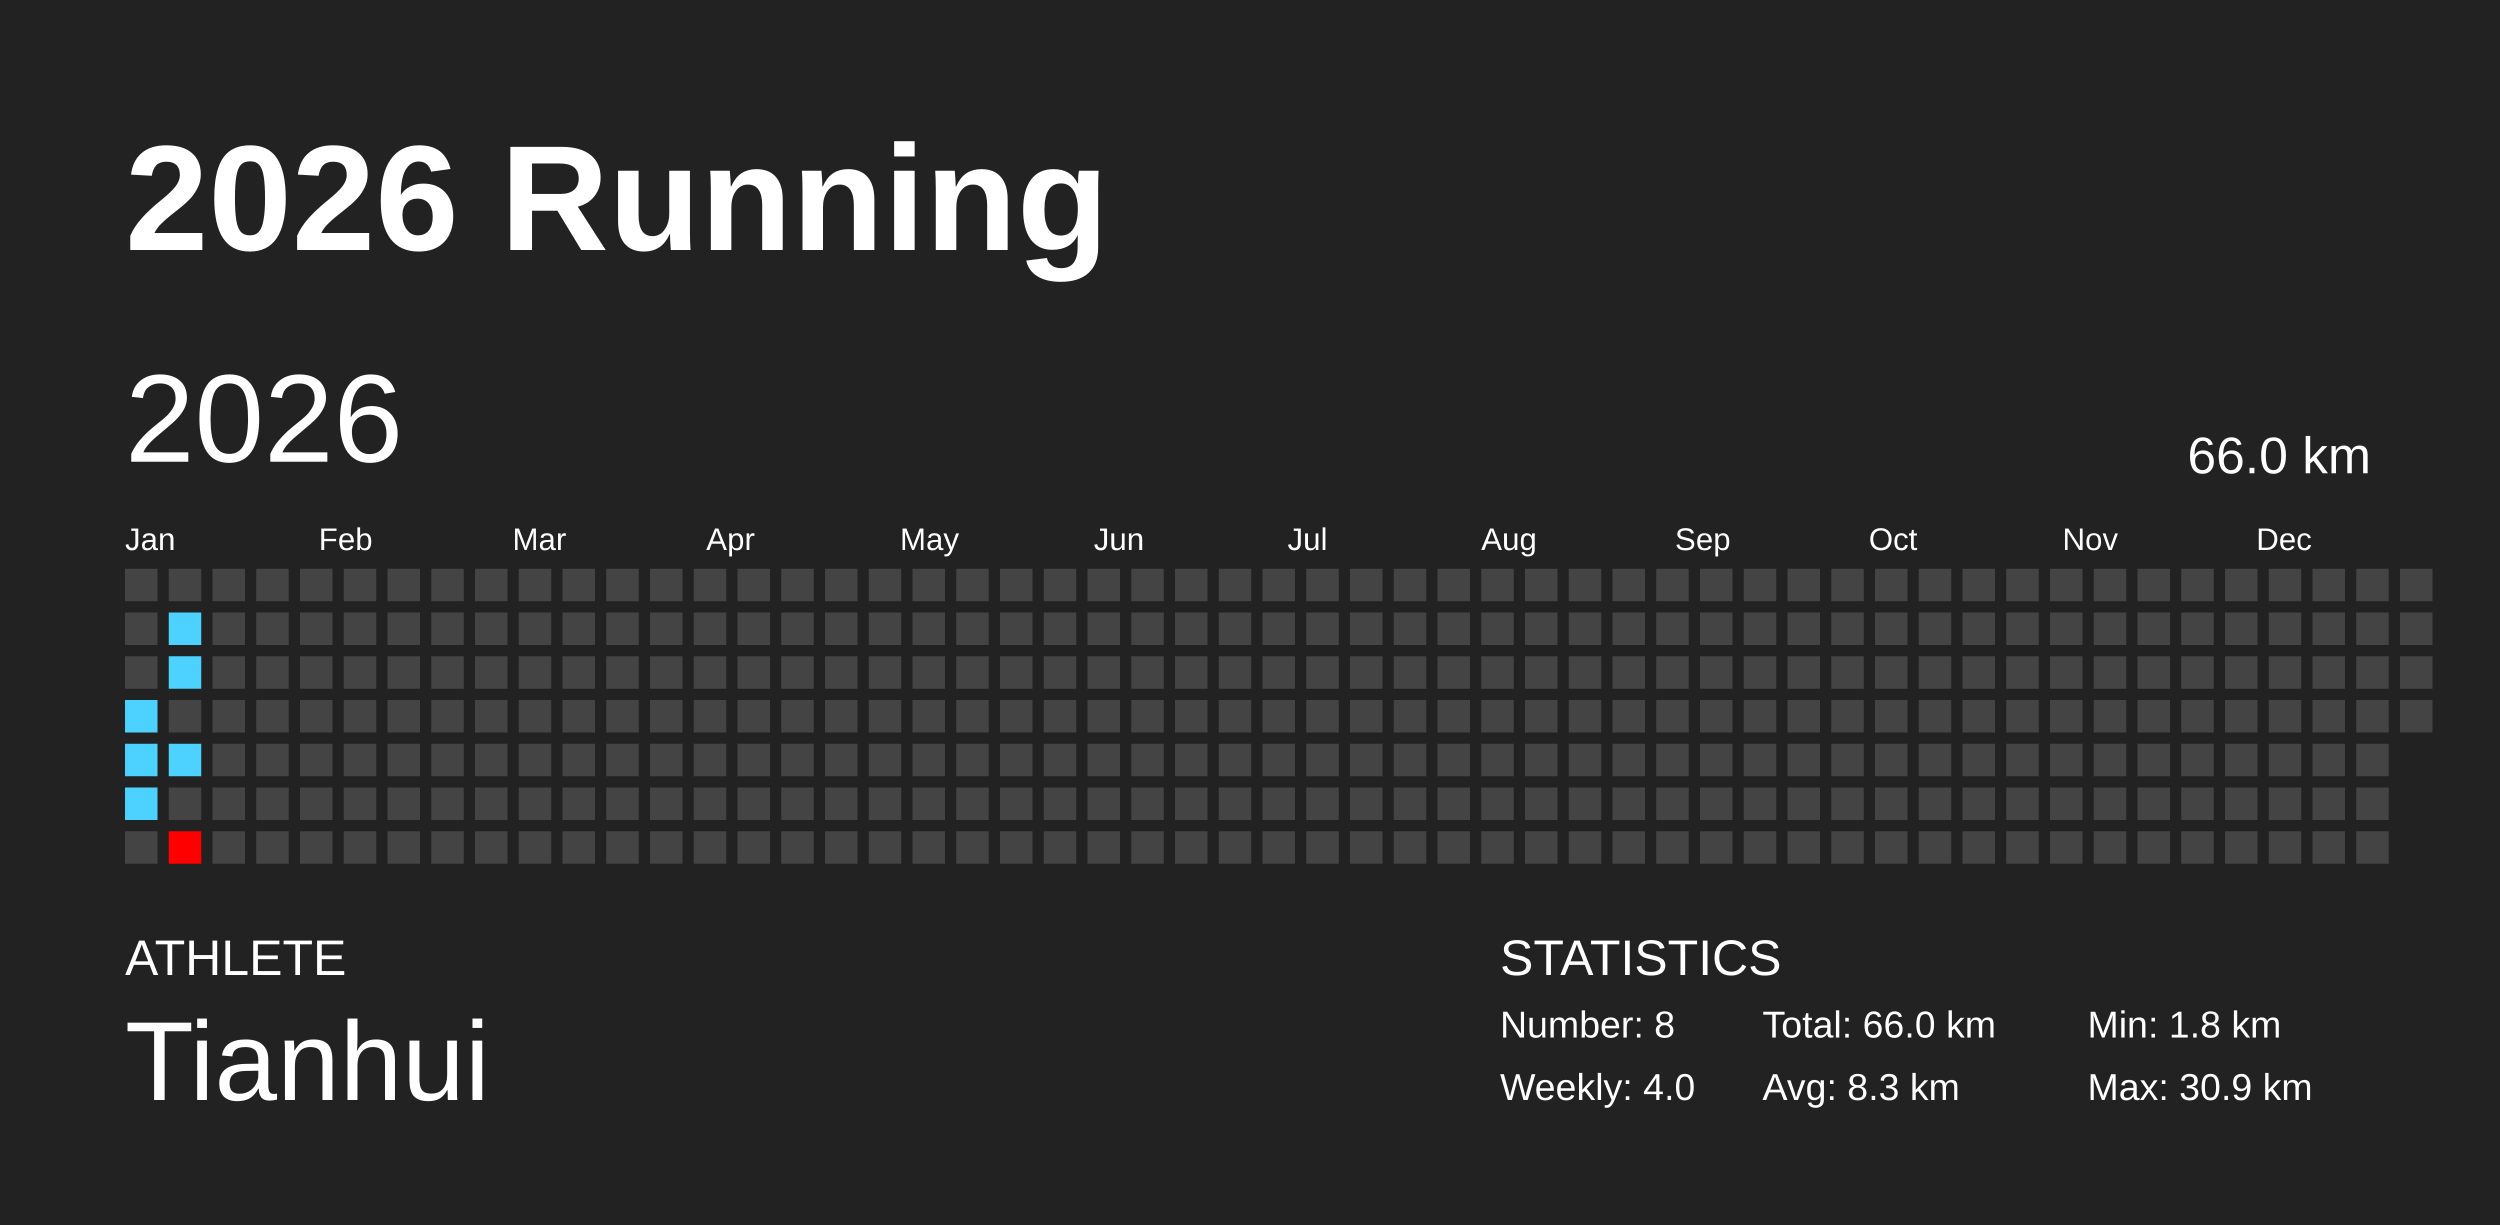
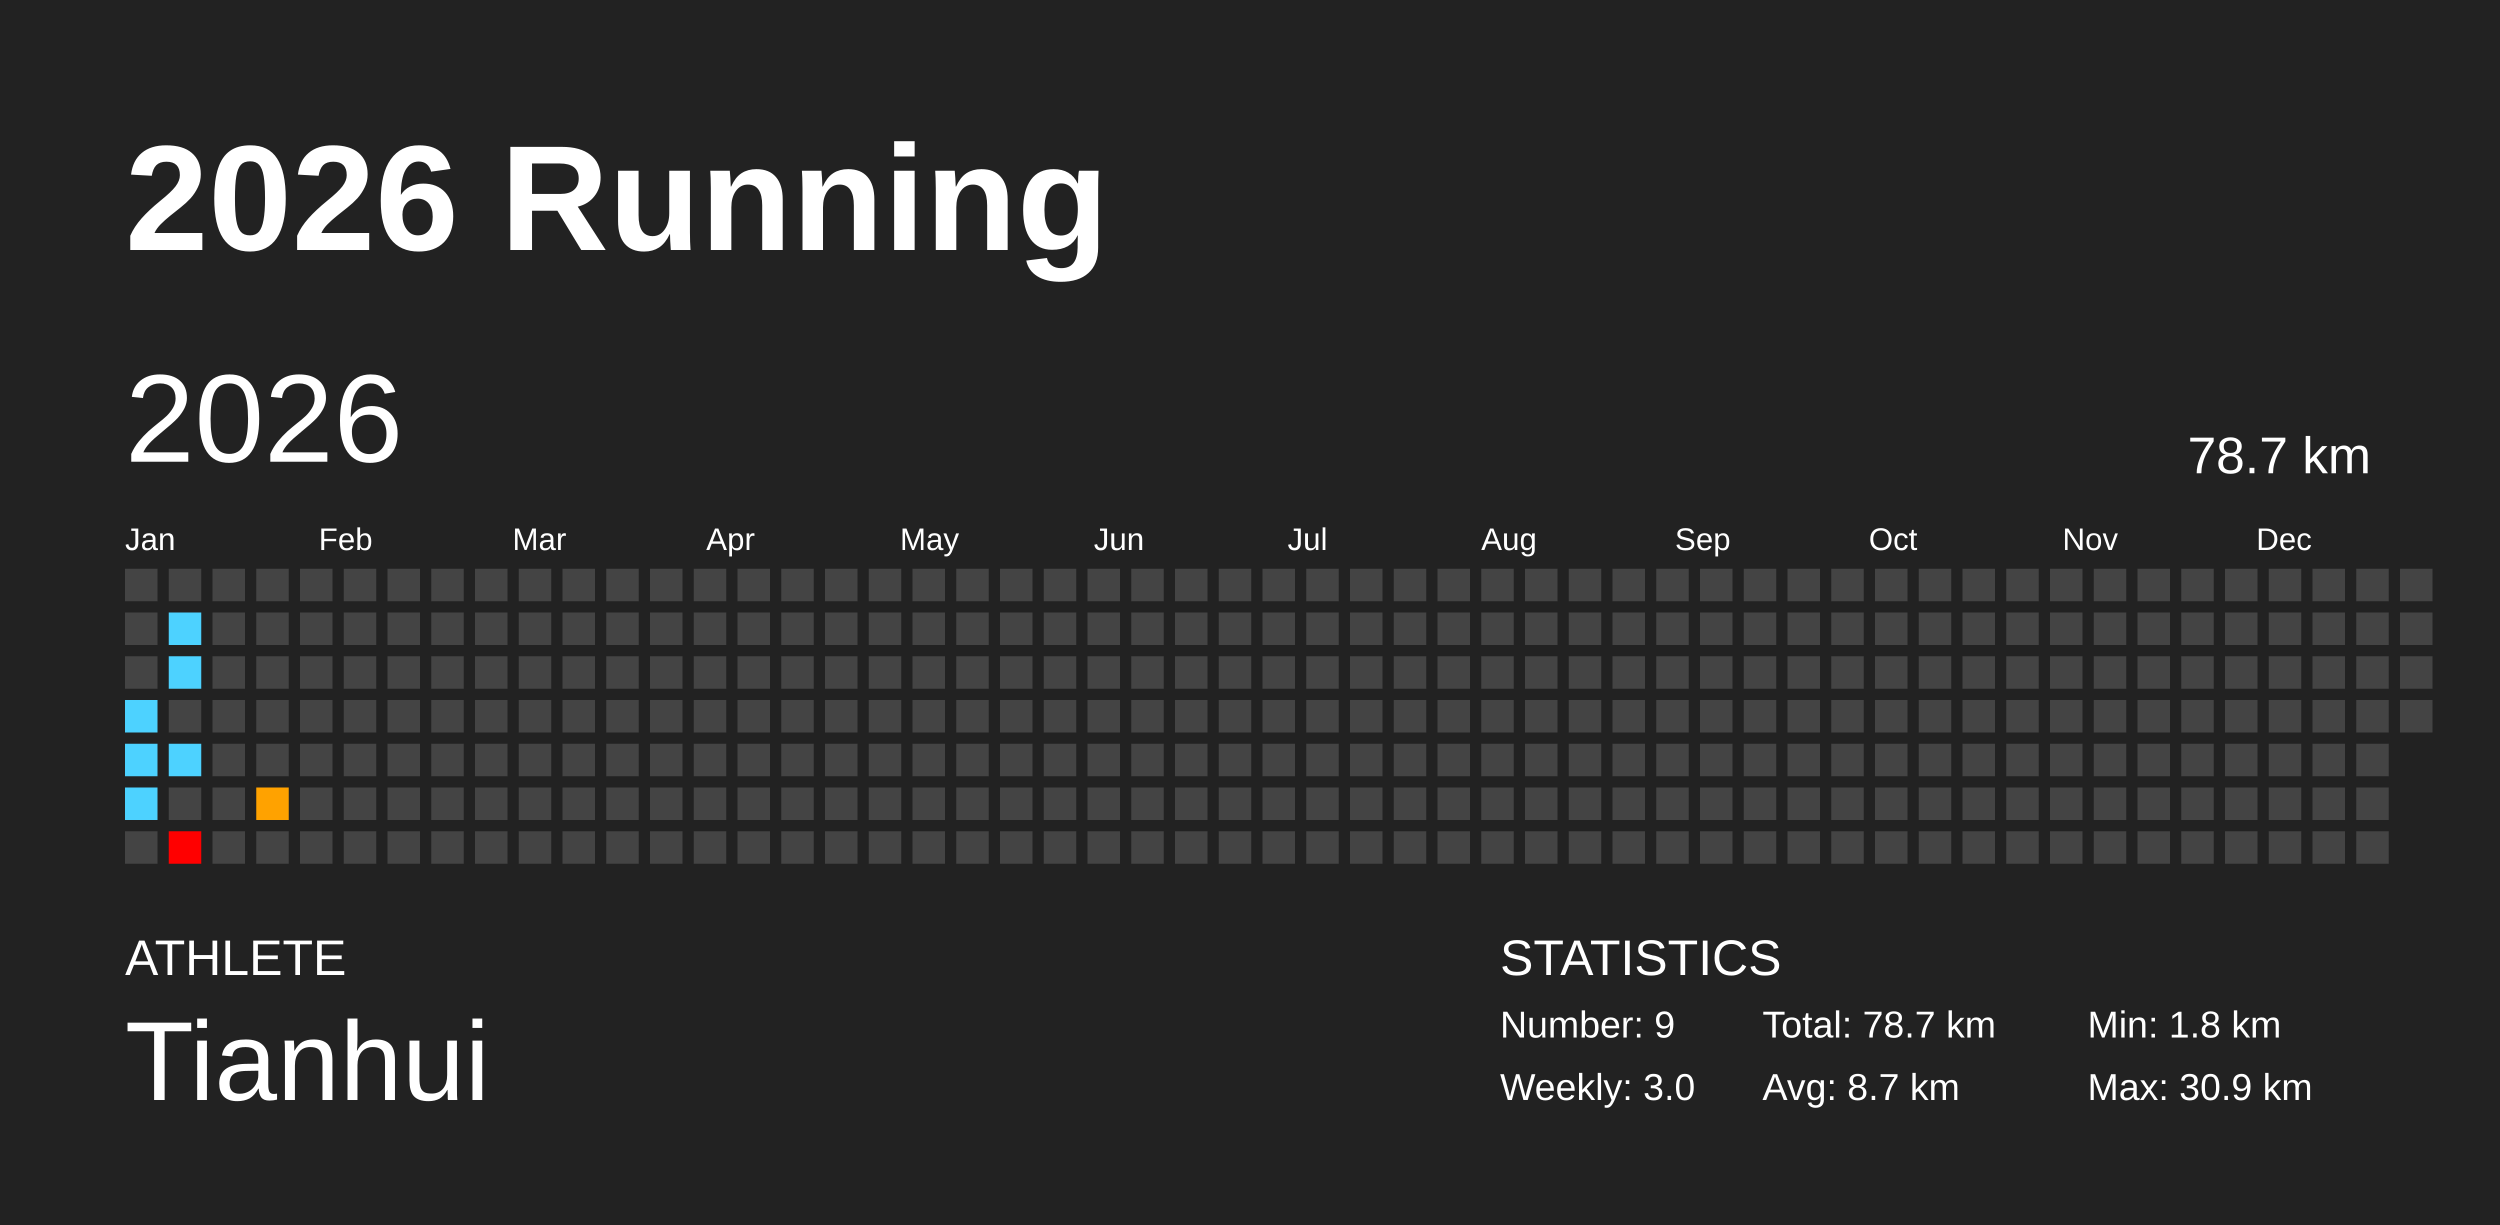
<svg xmlns="http://www.w3.org/2000/svg" baseProfile="full" height="98mm" version="1.1" viewBox="0,0,200,98" width="200mm">
  <defs />
  <rect fill="#222222" height="98" width="200" x="0" y="0" />
  <text fill="#FFFFFF" style="font-size:12px; font-family:Arial; font-weight:bold;" x="10" y="20">2026 Running</text>
  <text fill="#FFFFFF" style="font-size:4px; font-family:Arial" x="10" y="78">ATHLETE</text>
  <text fill="#FFFFFF" style="font-size:9px; font-family:Arial" x="10" y="88">Tianhui</text>
  <text fill="#FFFFFF" style="font-size:4px; font-family:Arial" x="120" y="78">STATISTICS</text>
-   <text fill="#FFFFFF" style="font-size:3px; font-family:Arial" x="120" y="83">Number: 8</text>
-   <text fill="#FFFFFF" style="font-size:3px; font-family:Arial" x="120" y="88">Weekly: 4.0</text>
-   <text fill="#FFFFFF" style="font-size:3px; font-family:Arial" x="141" y="83">Total: 66.0 km</text>
-   <text fill="#FFFFFF" style="font-size:3px; font-family:Arial" x="141" y="88">Avg: 8.3 km</text>
+   <text fill="#FFFFFF" style="font-size:3px; font-family:Arial" x="120" y="83">Number: 9</text>
+   <text fill="#FFFFFF" style="font-size:3px; font-family:Arial" x="120" y="88">Weekly: 3.0</text>
+   <text fill="#FFFFFF" style="font-size:3px; font-family:Arial" x="141" y="83">Total: 78.7 km</text>
+   <text fill="#FFFFFF" style="font-size:3px; font-family:Arial" x="141" y="88">Avg: 8.7 km</text>
  <text fill="#FFFFFF" style="font-size:3px; font-family:Arial" x="167" y="83">Min: 1.8 km</text>
  <text fill="#FFFFFF" style="font-size:3px; font-family:Arial" x="167" y="88">Max: 30.9 km</text>
  <text dominant-baseline="hanging" fill="#FFFFFF" style="font-size:10.0px; font-family:Arial;" x="10" y="30">2026</text>
-   <text dominant-baseline="hanging" fill="#FFFFFF" style="font-size:4.125px; font-family:Arial;" x="175" y="35">66.0 km</text>
+   <text dominant-baseline="hanging" fill="#FFFFFF" style="font-size:4.125px; font-family:Arial;" x="175" y="35">78.7 km</text>
  <text fill="#FFFFFF" style="font-size:2.5px; font-family:Arial" x="10.0" y="44">Jan</text>
  <text fill="#FFFFFF" style="font-size:2.5px; font-family:Arial" x="25.5" y="44">Feb</text>
  <text fill="#FFFFFF" style="font-size:2.5px; font-family:Arial" x="41.0" y="44">Mar</text>
  <text fill="#FFFFFF" style="font-size:2.5px; font-family:Arial" x="56.5" y="44">Apr</text>
  <text fill="#FFFFFF" style="font-size:2.5px; font-family:Arial" x="72.0" y="44">May</text>
  <text fill="#FFFFFF" style="font-size:2.5px; font-family:Arial" x="87.5" y="44">Jun</text>
  <text fill="#FFFFFF" style="font-size:2.5px; font-family:Arial" x="103.0" y="44">Jul</text>
  <text fill="#FFFFFF" style="font-size:2.5px; font-family:Arial" x="118.5" y="44">Aug</text>
  <text fill="#FFFFFF" style="font-size:2.5px; font-family:Arial" x="134.0" y="44">Sep</text>
  <text fill="#FFFFFF" style="font-size:2.5px; font-family:Arial" x="149.5" y="44">Oct</text>
  <text fill="#FFFFFF" style="font-size:2.5px; font-family:Arial" x="165.0" y="44">Nov</text>
  <text fill="#FFFFFF" style="font-size:2.5px; font-family:Arial" x="180.5" y="44">Dec</text>
  <rect fill="#444444" height="2.6" width="2.6" x="10.0" y="45.5" />
  <rect fill="#444444" height="2.6" width="2.6" x="10.0" y="49.0" />
  <rect fill="#444444" height="2.6" width="2.6" x="10.0" y="52.5" />
  <rect fill="#4dd2ff" height="2.6" width="2.6" x="10.0" y="56.0" />
  <rect fill="#4dd2ff" height="2.6" width="2.6" x="10.0" y="59.5" />
  <rect fill="#4dd2ff" height="2.6" width="2.6" x="10.0" y="63.0" />
  <rect fill="#444444" height="2.6" width="2.6" x="10.0" y="66.5" />
  <rect fill="#444444" height="2.6" width="2.6" x="13.5" y="45.5" />
  <rect fill="#4dd2ff" height="2.6" width="2.6" x="13.5" y="49.0" />
  <rect fill="#4dd2ff" height="2.6" width="2.6" x="13.5" y="52.5" />
  <rect fill="#444444" height="2.6" width="2.6" x="13.5" y="56.0" />
  <rect fill="#4dd2ff" height="2.6" width="2.6" x="13.5" y="59.5" />
  <rect fill="#444444" height="2.6" width="2.6" x="13.5" y="63.0" />
  <rect fill="red" height="2.6" width="2.6" x="13.5" y="66.5" />
  <rect fill="#444444" height="2.6" width="2.6" x="17.0" y="45.5" />
  <rect fill="#444444" height="2.6" width="2.6" x="17.0" y="49.0" />
  <rect fill="#444444" height="2.6" width="2.6" x="17.0" y="52.5" />
  <rect fill="#444444" height="2.6" width="2.6" x="17.0" y="56.0" />
  <rect fill="#444444" height="2.6" width="2.6" x="17.0" y="59.5" />
  <rect fill="#444444" height="2.6" width="2.6" x="17.0" y="63.0" />
  <rect fill="#444444" height="2.6" width="2.6" x="17.0" y="66.5" />
  <rect fill="#444444" height="2.6" width="2.6" x="20.5" y="45.5" />
  <rect fill="#444444" height="2.6" width="2.6" x="20.5" y="49.0" />
  <rect fill="#444444" height="2.6" width="2.6" x="20.5" y="52.5" />
  <rect fill="#444444" height="2.6" width="2.6" x="20.5" y="56.0" />
  <rect fill="#444444" height="2.6" width="2.6" x="20.5" y="59.5" />
-   <rect fill="#444444" height="2.6" width="2.6" x="20.5" y="63.0" />
+   <rect fill="#ffa200" height="2.6" width="2.6" x="20.5" y="63.0" />
  <rect fill="#444444" height="2.6" width="2.6" x="20.5" y="66.5" />
  <rect fill="#444444" height="2.6" width="2.6" x="24.0" y="45.5" />
  <rect fill="#444444" height="2.6" width="2.6" x="24.0" y="49.0" />
  <rect fill="#444444" height="2.6" width="2.6" x="24.0" y="52.5" />
  <rect fill="#444444" height="2.6" width="2.6" x="24.0" y="56.0" />
  <rect fill="#444444" height="2.6" width="2.6" x="24.0" y="59.5" />
  <rect fill="#444444" height="2.6" width="2.6" x="24.0" y="63.0" />
  <rect fill="#444444" height="2.6" width="2.6" x="24.0" y="66.5" />
  <rect fill="#444444" height="2.6" width="2.6" x="27.5" y="45.5" />
  <rect fill="#444444" height="2.6" width="2.6" x="27.5" y="49.0" />
  <rect fill="#444444" height="2.6" width="2.6" x="27.5" y="52.5" />
  <rect fill="#444444" height="2.6" width="2.6" x="27.5" y="56.0" />
  <rect fill="#444444" height="2.6" width="2.6" x="27.5" y="59.5" />
  <rect fill="#444444" height="2.6" width="2.6" x="27.5" y="63.0" />
  <rect fill="#444444" height="2.6" width="2.6" x="27.5" y="66.5" />
  <rect fill="#444444" height="2.6" width="2.6" x="31.0" y="45.5" />
  <rect fill="#444444" height="2.6" width="2.6" x="31.0" y="49.0" />
  <rect fill="#444444" height="2.6" width="2.6" x="31.0" y="52.5" />
  <rect fill="#444444" height="2.6" width="2.6" x="31.0" y="56.0" />
  <rect fill="#444444" height="2.6" width="2.6" x="31.0" y="59.5" />
  <rect fill="#444444" height="2.6" width="2.6" x="31.0" y="63.0" />
  <rect fill="#444444" height="2.6" width="2.6" x="31.0" y="66.5" />
  <rect fill="#444444" height="2.6" width="2.6" x="34.5" y="45.5" />
  <rect fill="#444444" height="2.6" width="2.6" x="34.5" y="49.0" />
  <rect fill="#444444" height="2.6" width="2.6" x="34.5" y="52.5" />
  <rect fill="#444444" height="2.6" width="2.6" x="34.5" y="56.0" />
  <rect fill="#444444" height="2.6" width="2.6" x="34.5" y="59.5" />
  <rect fill="#444444" height="2.6" width="2.6" x="34.5" y="63.0" />
  <rect fill="#444444" height="2.6" width="2.6" x="34.5" y="66.5" />
  <rect fill="#444444" height="2.6" width="2.6" x="38.0" y="45.5" />
  <rect fill="#444444" height="2.6" width="2.6" x="38.0" y="49.0" />
  <rect fill="#444444" height="2.6" width="2.6" x="38.0" y="52.5" />
  <rect fill="#444444" height="2.6" width="2.6" x="38.0" y="56.0" />
  <rect fill="#444444" height="2.6" width="2.6" x="38.0" y="59.5" />
  <rect fill="#444444" height="2.6" width="2.6" x="38.0" y="63.0" />
  <rect fill="#444444" height="2.6" width="2.6" x="38.0" y="66.5" />
  <rect fill="#444444" height="2.6" width="2.6" x="41.5" y="45.5" />
  <rect fill="#444444" height="2.6" width="2.6" x="41.5" y="49.0" />
  <rect fill="#444444" height="2.6" width="2.6" x="41.5" y="52.5" />
  <rect fill="#444444" height="2.6" width="2.6" x="41.5" y="56.0" />
  <rect fill="#444444" height="2.6" width="2.6" x="41.5" y="59.5" />
  <rect fill="#444444" height="2.6" width="2.6" x="41.5" y="63.0" />
  <rect fill="#444444" height="2.6" width="2.6" x="41.5" y="66.5" />
  <rect fill="#444444" height="2.6" width="2.6" x="45.0" y="45.5" />
  <rect fill="#444444" height="2.6" width="2.6" x="45.0" y="49.0" />
  <rect fill="#444444" height="2.6" width="2.6" x="45.0" y="52.5" />
  <rect fill="#444444" height="2.6" width="2.6" x="45.0" y="56.0" />
  <rect fill="#444444" height="2.6" width="2.6" x="45.0" y="59.5" />
  <rect fill="#444444" height="2.6" width="2.6" x="45.0" y="63.0" />
  <rect fill="#444444" height="2.6" width="2.6" x="45.0" y="66.5" />
  <rect fill="#444444" height="2.6" width="2.6" x="48.5" y="45.5" />
  <rect fill="#444444" height="2.6" width="2.6" x="48.5" y="49.0" />
  <rect fill="#444444" height="2.6" width="2.6" x="48.5" y="52.5" />
  <rect fill="#444444" height="2.6" width="2.6" x="48.5" y="56.0" />
  <rect fill="#444444" height="2.6" width="2.6" x="48.5" y="59.5" />
  <rect fill="#444444" height="2.6" width="2.6" x="48.5" y="63.0" />
  <rect fill="#444444" height="2.6" width="2.6" x="48.5" y="66.5" />
  <rect fill="#444444" height="2.6" width="2.6" x="52.0" y="45.5" />
  <rect fill="#444444" height="2.6" width="2.6" x="52.0" y="49.0" />
  <rect fill="#444444" height="2.6" width="2.6" x="52.0" y="52.5" />
  <rect fill="#444444" height="2.6" width="2.6" x="52.0" y="56.0" />
  <rect fill="#444444" height="2.6" width="2.6" x="52.0" y="59.5" />
  <rect fill="#444444" height="2.6" width="2.6" x="52.0" y="63.0" />
  <rect fill="#444444" height="2.6" width="2.6" x="52.0" y="66.5" />
  <rect fill="#444444" height="2.6" width="2.6" x="55.5" y="45.5" />
  <rect fill="#444444" height="2.6" width="2.6" x="55.5" y="49.0" />
  <rect fill="#444444" height="2.6" width="2.6" x="55.5" y="52.5" />
  <rect fill="#444444" height="2.6" width="2.6" x="55.5" y="56.0" />
  <rect fill="#444444" height="2.6" width="2.6" x="55.5" y="59.5" />
  <rect fill="#444444" height="2.6" width="2.6" x="55.5" y="63.0" />
  <rect fill="#444444" height="2.6" width="2.6" x="55.5" y="66.5" />
  <rect fill="#444444" height="2.6" width="2.6" x="59.0" y="45.5" />
  <rect fill="#444444" height="2.6" width="2.6" x="59.0" y="49.0" />
  <rect fill="#444444" height="2.6" width="2.6" x="59.0" y="52.5" />
  <rect fill="#444444" height="2.6" width="2.6" x="59.0" y="56.0" />
  <rect fill="#444444" height="2.6" width="2.6" x="59.0" y="59.5" />
  <rect fill="#444444" height="2.6" width="2.6" x="59.0" y="63.0" />
  <rect fill="#444444" height="2.6" width="2.6" x="59.0" y="66.5" />
  <rect fill="#444444" height="2.6" width="2.6" x="62.5" y="45.5" />
  <rect fill="#444444" height="2.6" width="2.6" x="62.5" y="49.0" />
  <rect fill="#444444" height="2.6" width="2.6" x="62.5" y="52.5" />
  <rect fill="#444444" height="2.6" width="2.6" x="62.5" y="56.0" />
  <rect fill="#444444" height="2.6" width="2.6" x="62.5" y="59.5" />
  <rect fill="#444444" height="2.6" width="2.6" x="62.5" y="63.0" />
  <rect fill="#444444" height="2.6" width="2.6" x="62.5" y="66.5" />
  <rect fill="#444444" height="2.6" width="2.6" x="66.0" y="45.5" />
  <rect fill="#444444" height="2.6" width="2.6" x="66.0" y="49.0" />
  <rect fill="#444444" height="2.6" width="2.6" x="66.0" y="52.5" />
  <rect fill="#444444" height="2.6" width="2.6" x="66.0" y="56.0" />
  <rect fill="#444444" height="2.6" width="2.6" x="66.0" y="59.5" />
  <rect fill="#444444" height="2.6" width="2.6" x="66.0" y="63.0" />
  <rect fill="#444444" height="2.6" width="2.6" x="66.0" y="66.5" />
  <rect fill="#444444" height="2.6" width="2.6" x="69.5" y="45.5" />
  <rect fill="#444444" height="2.6" width="2.6" x="69.5" y="49.0" />
  <rect fill="#444444" height="2.6" width="2.6" x="69.5" y="52.5" />
  <rect fill="#444444" height="2.6" width="2.6" x="69.5" y="56.0" />
  <rect fill="#444444" height="2.6" width="2.6" x="69.5" y="59.5" />
  <rect fill="#444444" height="2.6" width="2.6" x="69.5" y="63.0" />
  <rect fill="#444444" height="2.6" width="2.6" x="69.5" y="66.5" />
  <rect fill="#444444" height="2.6" width="2.6" x="73.0" y="45.5" />
  <rect fill="#444444" height="2.6" width="2.6" x="73.0" y="49.0" />
  <rect fill="#444444" height="2.6" width="2.6" x="73.0" y="52.5" />
  <rect fill="#444444" height="2.6" width="2.6" x="73.0" y="56.0" />
  <rect fill="#444444" height="2.6" width="2.6" x="73.0" y="59.5" />
  <rect fill="#444444" height="2.6" width="2.6" x="73.0" y="63.0" />
  <rect fill="#444444" height="2.6" width="2.6" x="73.0" y="66.5" />
  <rect fill="#444444" height="2.6" width="2.6" x="76.5" y="45.5" />
  <rect fill="#444444" height="2.6" width="2.6" x="76.5" y="49.0" />
  <rect fill="#444444" height="2.6" width="2.6" x="76.5" y="52.5" />
  <rect fill="#444444" height="2.6" width="2.6" x="76.5" y="56.0" />
  <rect fill="#444444" height="2.6" width="2.6" x="76.5" y="59.5" />
  <rect fill="#444444" height="2.6" width="2.6" x="76.5" y="63.0" />
  <rect fill="#444444" height="2.6" width="2.6" x="76.5" y="66.5" />
  <rect fill="#444444" height="2.6" width="2.6" x="80.0" y="45.5" />
  <rect fill="#444444" height="2.6" width="2.6" x="80.0" y="49.0" />
  <rect fill="#444444" height="2.6" width="2.6" x="80.0" y="52.5" />
  <rect fill="#444444" height="2.6" width="2.6" x="80.0" y="56.0" />
  <rect fill="#444444" height="2.6" width="2.6" x="80.0" y="59.5" />
  <rect fill="#444444" height="2.6" width="2.6" x="80.0" y="63.0" />
  <rect fill="#444444" height="2.6" width="2.6" x="80.0" y="66.5" />
  <rect fill="#444444" height="2.6" width="2.6" x="83.5" y="45.5" />
  <rect fill="#444444" height="2.6" width="2.6" x="83.5" y="49.0" />
  <rect fill="#444444" height="2.6" width="2.6" x="83.5" y="52.5" />
  <rect fill="#444444" height="2.6" width="2.6" x="83.5" y="56.0" />
  <rect fill="#444444" height="2.6" width="2.6" x="83.5" y="59.5" />
  <rect fill="#444444" height="2.6" width="2.6" x="83.5" y="63.0" />
  <rect fill="#444444" height="2.6" width="2.6" x="83.5" y="66.5" />
  <rect fill="#444444" height="2.6" width="2.6" x="87.0" y="45.5" />
  <rect fill="#444444" height="2.6" width="2.6" x="87.0" y="49.0" />
  <rect fill="#444444" height="2.6" width="2.6" x="87.0" y="52.5" />
  <rect fill="#444444" height="2.6" width="2.6" x="87.0" y="56.0" />
  <rect fill="#444444" height="2.6" width="2.6" x="87.0" y="59.5" />
  <rect fill="#444444" height="2.6" width="2.6" x="87.0" y="63.0" />
  <rect fill="#444444" height="2.6" width="2.6" x="87.0" y="66.5" />
  <rect fill="#444444" height="2.6" width="2.6" x="90.5" y="45.5" />
  <rect fill="#444444" height="2.6" width="2.6" x="90.5" y="49.0" />
  <rect fill="#444444" height="2.6" width="2.6" x="90.5" y="52.5" />
  <rect fill="#444444" height="2.6" width="2.6" x="90.5" y="56.0" />
  <rect fill="#444444" height="2.6" width="2.6" x="90.5" y="59.5" />
  <rect fill="#444444" height="2.6" width="2.6" x="90.5" y="63.0" />
  <rect fill="#444444" height="2.6" width="2.6" x="90.5" y="66.5" />
  <rect fill="#444444" height="2.6" width="2.6" x="94.0" y="45.5" />
  <rect fill="#444444" height="2.6" width="2.6" x="94.0" y="49.0" />
  <rect fill="#444444" height="2.6" width="2.6" x="94.0" y="52.5" />
  <rect fill="#444444" height="2.6" width="2.6" x="94.0" y="56.0" />
  <rect fill="#444444" height="2.6" width="2.6" x="94.0" y="59.5" />
  <rect fill="#444444" height="2.6" width="2.6" x="94.0" y="63.0" />
  <rect fill="#444444" height="2.6" width="2.6" x="94.0" y="66.5" />
  <rect fill="#444444" height="2.6" width="2.6" x="97.5" y="45.5" />
  <rect fill="#444444" height="2.6" width="2.6" x="97.5" y="49.0" />
  <rect fill="#444444" height="2.6" width="2.6" x="97.5" y="52.5" />
  <rect fill="#444444" height="2.6" width="2.6" x="97.5" y="56.0" />
  <rect fill="#444444" height="2.6" width="2.6" x="97.5" y="59.5" />
  <rect fill="#444444" height="2.6" width="2.6" x="97.5" y="63.0" />
  <rect fill="#444444" height="2.6" width="2.6" x="97.5" y="66.5" />
  <rect fill="#444444" height="2.6" width="2.6" x="101.0" y="45.5" />
  <rect fill="#444444" height="2.6" width="2.6" x="101.0" y="49.0" />
  <rect fill="#444444" height="2.6" width="2.6" x="101.0" y="52.5" />
  <rect fill="#444444" height="2.6" width="2.6" x="101.0" y="56.0" />
  <rect fill="#444444" height="2.6" width="2.6" x="101.0" y="59.5" />
  <rect fill="#444444" height="2.6" width="2.6" x="101.0" y="63.0" />
  <rect fill="#444444" height="2.6" width="2.6" x="101.0" y="66.5" />
  <rect fill="#444444" height="2.6" width="2.6" x="104.5" y="45.5" />
  <rect fill="#444444" height="2.6" width="2.6" x="104.5" y="49.0" />
  <rect fill="#444444" height="2.6" width="2.6" x="104.5" y="52.5" />
  <rect fill="#444444" height="2.6" width="2.6" x="104.5" y="56.0" />
  <rect fill="#444444" height="2.6" width="2.6" x="104.5" y="59.5" />
  <rect fill="#444444" height="2.6" width="2.6" x="104.5" y="63.0" />
  <rect fill="#444444" height="2.6" width="2.6" x="104.5" y="66.5" />
  <rect fill="#444444" height="2.6" width="2.6" x="108.0" y="45.5" />
  <rect fill="#444444" height="2.6" width="2.6" x="108.0" y="49.0" />
  <rect fill="#444444" height="2.6" width="2.6" x="108.0" y="52.5" />
  <rect fill="#444444" height="2.6" width="2.6" x="108.0" y="56.0" />
  <rect fill="#444444" height="2.6" width="2.6" x="108.0" y="59.5" />
  <rect fill="#444444" height="2.6" width="2.6" x="108.0" y="63.0" />
  <rect fill="#444444" height="2.6" width="2.6" x="108.0" y="66.5" />
  <rect fill="#444444" height="2.6" width="2.6" x="111.5" y="45.5" />
  <rect fill="#444444" height="2.6" width="2.6" x="111.5" y="49.0" />
  <rect fill="#444444" height="2.6" width="2.6" x="111.5" y="52.5" />
  <rect fill="#444444" height="2.6" width="2.6" x="111.5" y="56.0" />
  <rect fill="#444444" height="2.6" width="2.6" x="111.5" y="59.5" />
  <rect fill="#444444" height="2.6" width="2.6" x="111.5" y="63.0" />
  <rect fill="#444444" height="2.6" width="2.6" x="111.5" y="66.5" />
  <rect fill="#444444" height="2.6" width="2.6" x="115.0" y="45.5" />
  <rect fill="#444444" height="2.6" width="2.6" x="115.0" y="49.0" />
  <rect fill="#444444" height="2.6" width="2.6" x="115.0" y="52.5" />
  <rect fill="#444444" height="2.6" width="2.6" x="115.0" y="56.0" />
  <rect fill="#444444" height="2.6" width="2.6" x="115.0" y="59.5" />
  <rect fill="#444444" height="2.6" width="2.6" x="115.0" y="63.0" />
  <rect fill="#444444" height="2.6" width="2.6" x="115.0" y="66.5" />
  <rect fill="#444444" height="2.6" width="2.6" x="118.5" y="45.5" />
  <rect fill="#444444" height="2.6" width="2.6" x="118.5" y="49.0" />
  <rect fill="#444444" height="2.6" width="2.6" x="118.5" y="52.5" />
  <rect fill="#444444" height="2.6" width="2.6" x="118.5" y="56.0" />
  <rect fill="#444444" height="2.6" width="2.6" x="118.5" y="59.5" />
  <rect fill="#444444" height="2.6" width="2.6" x="118.5" y="63.0" />
  <rect fill="#444444" height="2.6" width="2.6" x="118.5" y="66.5" />
  <rect fill="#444444" height="2.6" width="2.6" x="122.0" y="45.5" />
  <rect fill="#444444" height="2.6" width="2.6" x="122.0" y="49.0" />
  <rect fill="#444444" height="2.6" width="2.6" x="122.0" y="52.5" />
  <rect fill="#444444" height="2.6" width="2.6" x="122.0" y="56.0" />
  <rect fill="#444444" height="2.6" width="2.6" x="122.0" y="59.5" />
  <rect fill="#444444" height="2.6" width="2.6" x="122.0" y="63.0" />
  <rect fill="#444444" height="2.6" width="2.6" x="122.0" y="66.5" />
  <rect fill="#444444" height="2.6" width="2.6" x="125.5" y="45.5" />
  <rect fill="#444444" height="2.6" width="2.6" x="125.5" y="49.0" />
  <rect fill="#444444" height="2.6" width="2.6" x="125.5" y="52.5" />
  <rect fill="#444444" height="2.6" width="2.6" x="125.5" y="56.0" />
  <rect fill="#444444" height="2.6" width="2.6" x="125.5" y="59.5" />
  <rect fill="#444444" height="2.6" width="2.6" x="125.5" y="63.0" />
  <rect fill="#444444" height="2.6" width="2.6" x="125.5" y="66.5" />
  <rect fill="#444444" height="2.6" width="2.6" x="129.0" y="45.5" />
  <rect fill="#444444" height="2.6" width="2.6" x="129.0" y="49.0" />
  <rect fill="#444444" height="2.6" width="2.6" x="129.0" y="52.5" />
  <rect fill="#444444" height="2.6" width="2.6" x="129.0" y="56.0" />
  <rect fill="#444444" height="2.6" width="2.6" x="129.0" y="59.5" />
  <rect fill="#444444" height="2.6" width="2.6" x="129.0" y="63.0" />
  <rect fill="#444444" height="2.6" width="2.6" x="129.0" y="66.5" />
  <rect fill="#444444" height="2.6" width="2.6" x="132.5" y="45.5" />
  <rect fill="#444444" height="2.6" width="2.6" x="132.5" y="49.0" />
  <rect fill="#444444" height="2.6" width="2.6" x="132.5" y="52.5" />
  <rect fill="#444444" height="2.6" width="2.6" x="132.5" y="56.0" />
  <rect fill="#444444" height="2.6" width="2.6" x="132.5" y="59.5" />
  <rect fill="#444444" height="2.6" width="2.6" x="132.5" y="63.0" />
  <rect fill="#444444" height="2.6" width="2.6" x="132.5" y="66.5" />
  <rect fill="#444444" height="2.6" width="2.6" x="136.0" y="45.5" />
  <rect fill="#444444" height="2.6" width="2.6" x="136.0" y="49.0" />
  <rect fill="#444444" height="2.6" width="2.6" x="136.0" y="52.5" />
  <rect fill="#444444" height="2.6" width="2.6" x="136.0" y="56.0" />
  <rect fill="#444444" height="2.6" width="2.6" x="136.0" y="59.5" />
  <rect fill="#444444" height="2.6" width="2.6" x="136.0" y="63.0" />
  <rect fill="#444444" height="2.6" width="2.6" x="136.0" y="66.5" />
  <rect fill="#444444" height="2.6" width="2.6" x="139.5" y="45.5" />
  <rect fill="#444444" height="2.6" width="2.6" x="139.5" y="49.0" />
  <rect fill="#444444" height="2.6" width="2.6" x="139.5" y="52.5" />
  <rect fill="#444444" height="2.6" width="2.6" x="139.5" y="56.0" />
  <rect fill="#444444" height="2.6" width="2.6" x="139.5" y="59.5" />
  <rect fill="#444444" height="2.6" width="2.6" x="139.5" y="63.0" />
  <rect fill="#444444" height="2.6" width="2.6" x="139.5" y="66.5" />
  <rect fill="#444444" height="2.6" width="2.6" x="143.0" y="45.5" />
  <rect fill="#444444" height="2.6" width="2.6" x="143.0" y="49.0" />
  <rect fill="#444444" height="2.6" width="2.6" x="143.0" y="52.5" />
  <rect fill="#444444" height="2.6" width="2.6" x="143.0" y="56.0" />
  <rect fill="#444444" height="2.6" width="2.6" x="143.0" y="59.5" />
  <rect fill="#444444" height="2.6" width="2.6" x="143.0" y="63.0" />
  <rect fill="#444444" height="2.6" width="2.6" x="143.0" y="66.5" />
  <rect fill="#444444" height="2.6" width="2.6" x="146.5" y="45.5" />
  <rect fill="#444444" height="2.6" width="2.6" x="146.5" y="49.0" />
  <rect fill="#444444" height="2.6" width="2.6" x="146.5" y="52.5" />
  <rect fill="#444444" height="2.6" width="2.6" x="146.5" y="56.0" />
  <rect fill="#444444" height="2.6" width="2.6" x="146.5" y="59.5" />
  <rect fill="#444444" height="2.6" width="2.6" x="146.5" y="63.0" />
  <rect fill="#444444" height="2.6" width="2.6" x="146.5" y="66.5" />
  <rect fill="#444444" height="2.6" width="2.6" x="150.0" y="45.5" />
  <rect fill="#444444" height="2.6" width="2.6" x="150.0" y="49.0" />
  <rect fill="#444444" height="2.6" width="2.6" x="150.0" y="52.5" />
  <rect fill="#444444" height="2.6" width="2.6" x="150.0" y="56.0" />
  <rect fill="#444444" height="2.6" width="2.6" x="150.0" y="59.5" />
  <rect fill="#444444" height="2.6" width="2.6" x="150.0" y="63.0" />
  <rect fill="#444444" height="2.6" width="2.6" x="150.0" y="66.5" />
  <rect fill="#444444" height="2.6" width="2.6" x="153.5" y="45.5" />
  <rect fill="#444444" height="2.6" width="2.6" x="153.5" y="49.0" />
  <rect fill="#444444" height="2.6" width="2.6" x="153.5" y="52.5" />
  <rect fill="#444444" height="2.6" width="2.6" x="153.5" y="56.0" />
  <rect fill="#444444" height="2.6" width="2.6" x="153.5" y="59.5" />
  <rect fill="#444444" height="2.6" width="2.6" x="153.5" y="63.0" />
  <rect fill="#444444" height="2.6" width="2.6" x="153.5" y="66.5" />
  <rect fill="#444444" height="2.6" width="2.6" x="157.0" y="45.5" />
  <rect fill="#444444" height="2.6" width="2.6" x="157.0" y="49.0" />
  <rect fill="#444444" height="2.6" width="2.6" x="157.0" y="52.5" />
  <rect fill="#444444" height="2.6" width="2.6" x="157.0" y="56.0" />
  <rect fill="#444444" height="2.6" width="2.6" x="157.0" y="59.5" />
  <rect fill="#444444" height="2.6" width="2.6" x="157.0" y="63.0" />
  <rect fill="#444444" height="2.6" width="2.6" x="157.0" y="66.5" />
  <rect fill="#444444" height="2.6" width="2.6" x="160.5" y="45.5" />
  <rect fill="#444444" height="2.6" width="2.6" x="160.5" y="49.0" />
  <rect fill="#444444" height="2.6" width="2.6" x="160.5" y="52.5" />
  <rect fill="#444444" height="2.6" width="2.6" x="160.5" y="56.0" />
  <rect fill="#444444" height="2.6" width="2.6" x="160.5" y="59.5" />
  <rect fill="#444444" height="2.6" width="2.6" x="160.5" y="63.0" />
  <rect fill="#444444" height="2.6" width="2.6" x="160.5" y="66.5" />
  <rect fill="#444444" height="2.6" width="2.6" x="164.0" y="45.5" />
  <rect fill="#444444" height="2.6" width="2.6" x="164.0" y="49.0" />
  <rect fill="#444444" height="2.6" width="2.6" x="164.0" y="52.5" />
  <rect fill="#444444" height="2.6" width="2.6" x="164.0" y="56.0" />
  <rect fill="#444444" height="2.6" width="2.6" x="164.0" y="59.5" />
  <rect fill="#444444" height="2.6" width="2.6" x="164.0" y="63.0" />
  <rect fill="#444444" height="2.6" width="2.6" x="164.0" y="66.5" />
  <rect fill="#444444" height="2.6" width="2.6" x="167.5" y="45.5" />
  <rect fill="#444444" height="2.6" width="2.6" x="167.5" y="49.0" />
  <rect fill="#444444" height="2.6" width="2.6" x="167.5" y="52.5" />
  <rect fill="#444444" height="2.6" width="2.6" x="167.5" y="56.0" />
  <rect fill="#444444" height="2.6" width="2.6" x="167.5" y="59.5" />
  <rect fill="#444444" height="2.6" width="2.6" x="167.5" y="63.0" />
  <rect fill="#444444" height="2.6" width="2.6" x="167.5" y="66.5" />
  <rect fill="#444444" height="2.6" width="2.6" x="171.0" y="45.5" />
  <rect fill="#444444" height="2.6" width="2.6" x="171.0" y="49.0" />
  <rect fill="#444444" height="2.6" width="2.6" x="171.0" y="52.5" />
  <rect fill="#444444" height="2.6" width="2.6" x="171.0" y="56.0" />
  <rect fill="#444444" height="2.6" width="2.6" x="171.0" y="59.5" />
  <rect fill="#444444" height="2.6" width="2.6" x="171.0" y="63.0" />
  <rect fill="#444444" height="2.6" width="2.6" x="171.0" y="66.5" />
  <rect fill="#444444" height="2.6" width="2.6" x="174.5" y="45.5" />
  <rect fill="#444444" height="2.6" width="2.6" x="174.5" y="49.0" />
  <rect fill="#444444" height="2.6" width="2.6" x="174.5" y="52.5" />
  <rect fill="#444444" height="2.6" width="2.6" x="174.5" y="56.0" />
  <rect fill="#444444" height="2.6" width="2.6" x="174.5" y="59.5" />
  <rect fill="#444444" height="2.6" width="2.6" x="174.5" y="63.0" />
  <rect fill="#444444" height="2.6" width="2.6" x="174.5" y="66.5" />
  <rect fill="#444444" height="2.6" width="2.6" x="178.0" y="45.5" />
  <rect fill="#444444" height="2.6" width="2.6" x="178.0" y="49.0" />
  <rect fill="#444444" height="2.6" width="2.6" x="178.0" y="52.5" />
  <rect fill="#444444" height="2.6" width="2.6" x="178.0" y="56.0" />
  <rect fill="#444444" height="2.6" width="2.6" x="178.0" y="59.5" />
  <rect fill="#444444" height="2.6" width="2.6" x="178.0" y="63.0" />
  <rect fill="#444444" height="2.6" width="2.6" x="178.0" y="66.5" />
  <rect fill="#444444" height="2.6" width="2.6" x="181.5" y="45.5" />
  <rect fill="#444444" height="2.6" width="2.6" x="181.5" y="49.0" />
  <rect fill="#444444" height="2.6" width="2.6" x="181.5" y="52.5" />
  <rect fill="#444444" height="2.6" width="2.6" x="181.5" y="56.0" />
  <rect fill="#444444" height="2.6" width="2.6" x="181.5" y="59.5" />
  <rect fill="#444444" height="2.6" width="2.6" x="181.5" y="63.0" />
  <rect fill="#444444" height="2.6" width="2.6" x="181.5" y="66.5" />
  <rect fill="#444444" height="2.6" width="2.6" x="185.0" y="45.5" />
  <rect fill="#444444" height="2.6" width="2.6" x="185.0" y="49.0" />
  <rect fill="#444444" height="2.6" width="2.6" x="185.0" y="52.5" />
  <rect fill="#444444" height="2.6" width="2.6" x="185.0" y="56.0" />
  <rect fill="#444444" height="2.6" width="2.6" x="185.0" y="59.5" />
  <rect fill="#444444" height="2.6" width="2.6" x="185.0" y="63.0" />
  <rect fill="#444444" height="2.6" width="2.6" x="185.0" y="66.5" />
  <rect fill="#444444" height="2.6" width="2.6" x="188.5" y="45.5" />
  <rect fill="#444444" height="2.6" width="2.6" x="188.5" y="49.0" />
  <rect fill="#444444" height="2.6" width="2.6" x="188.5" y="52.5" />
  <rect fill="#444444" height="2.6" width="2.6" x="188.5" y="56.0" />
  <rect fill="#444444" height="2.6" width="2.6" x="188.5" y="59.5" />
  <rect fill="#444444" height="2.6" width="2.6" x="188.5" y="63.0" />
  <rect fill="#444444" height="2.6" width="2.6" x="188.5" y="66.5" />
  <rect fill="#444444" height="2.6" width="2.6" x="192.0" y="45.5" />
  <rect fill="#444444" height="2.6" width="2.6" x="192.0" y="49.0" />
  <rect fill="#444444" height="2.6" width="2.6" x="192.0" y="52.5" />
  <rect fill="#444444" height="2.6" width="2.6" x="192.0" y="56.0" />
</svg>
